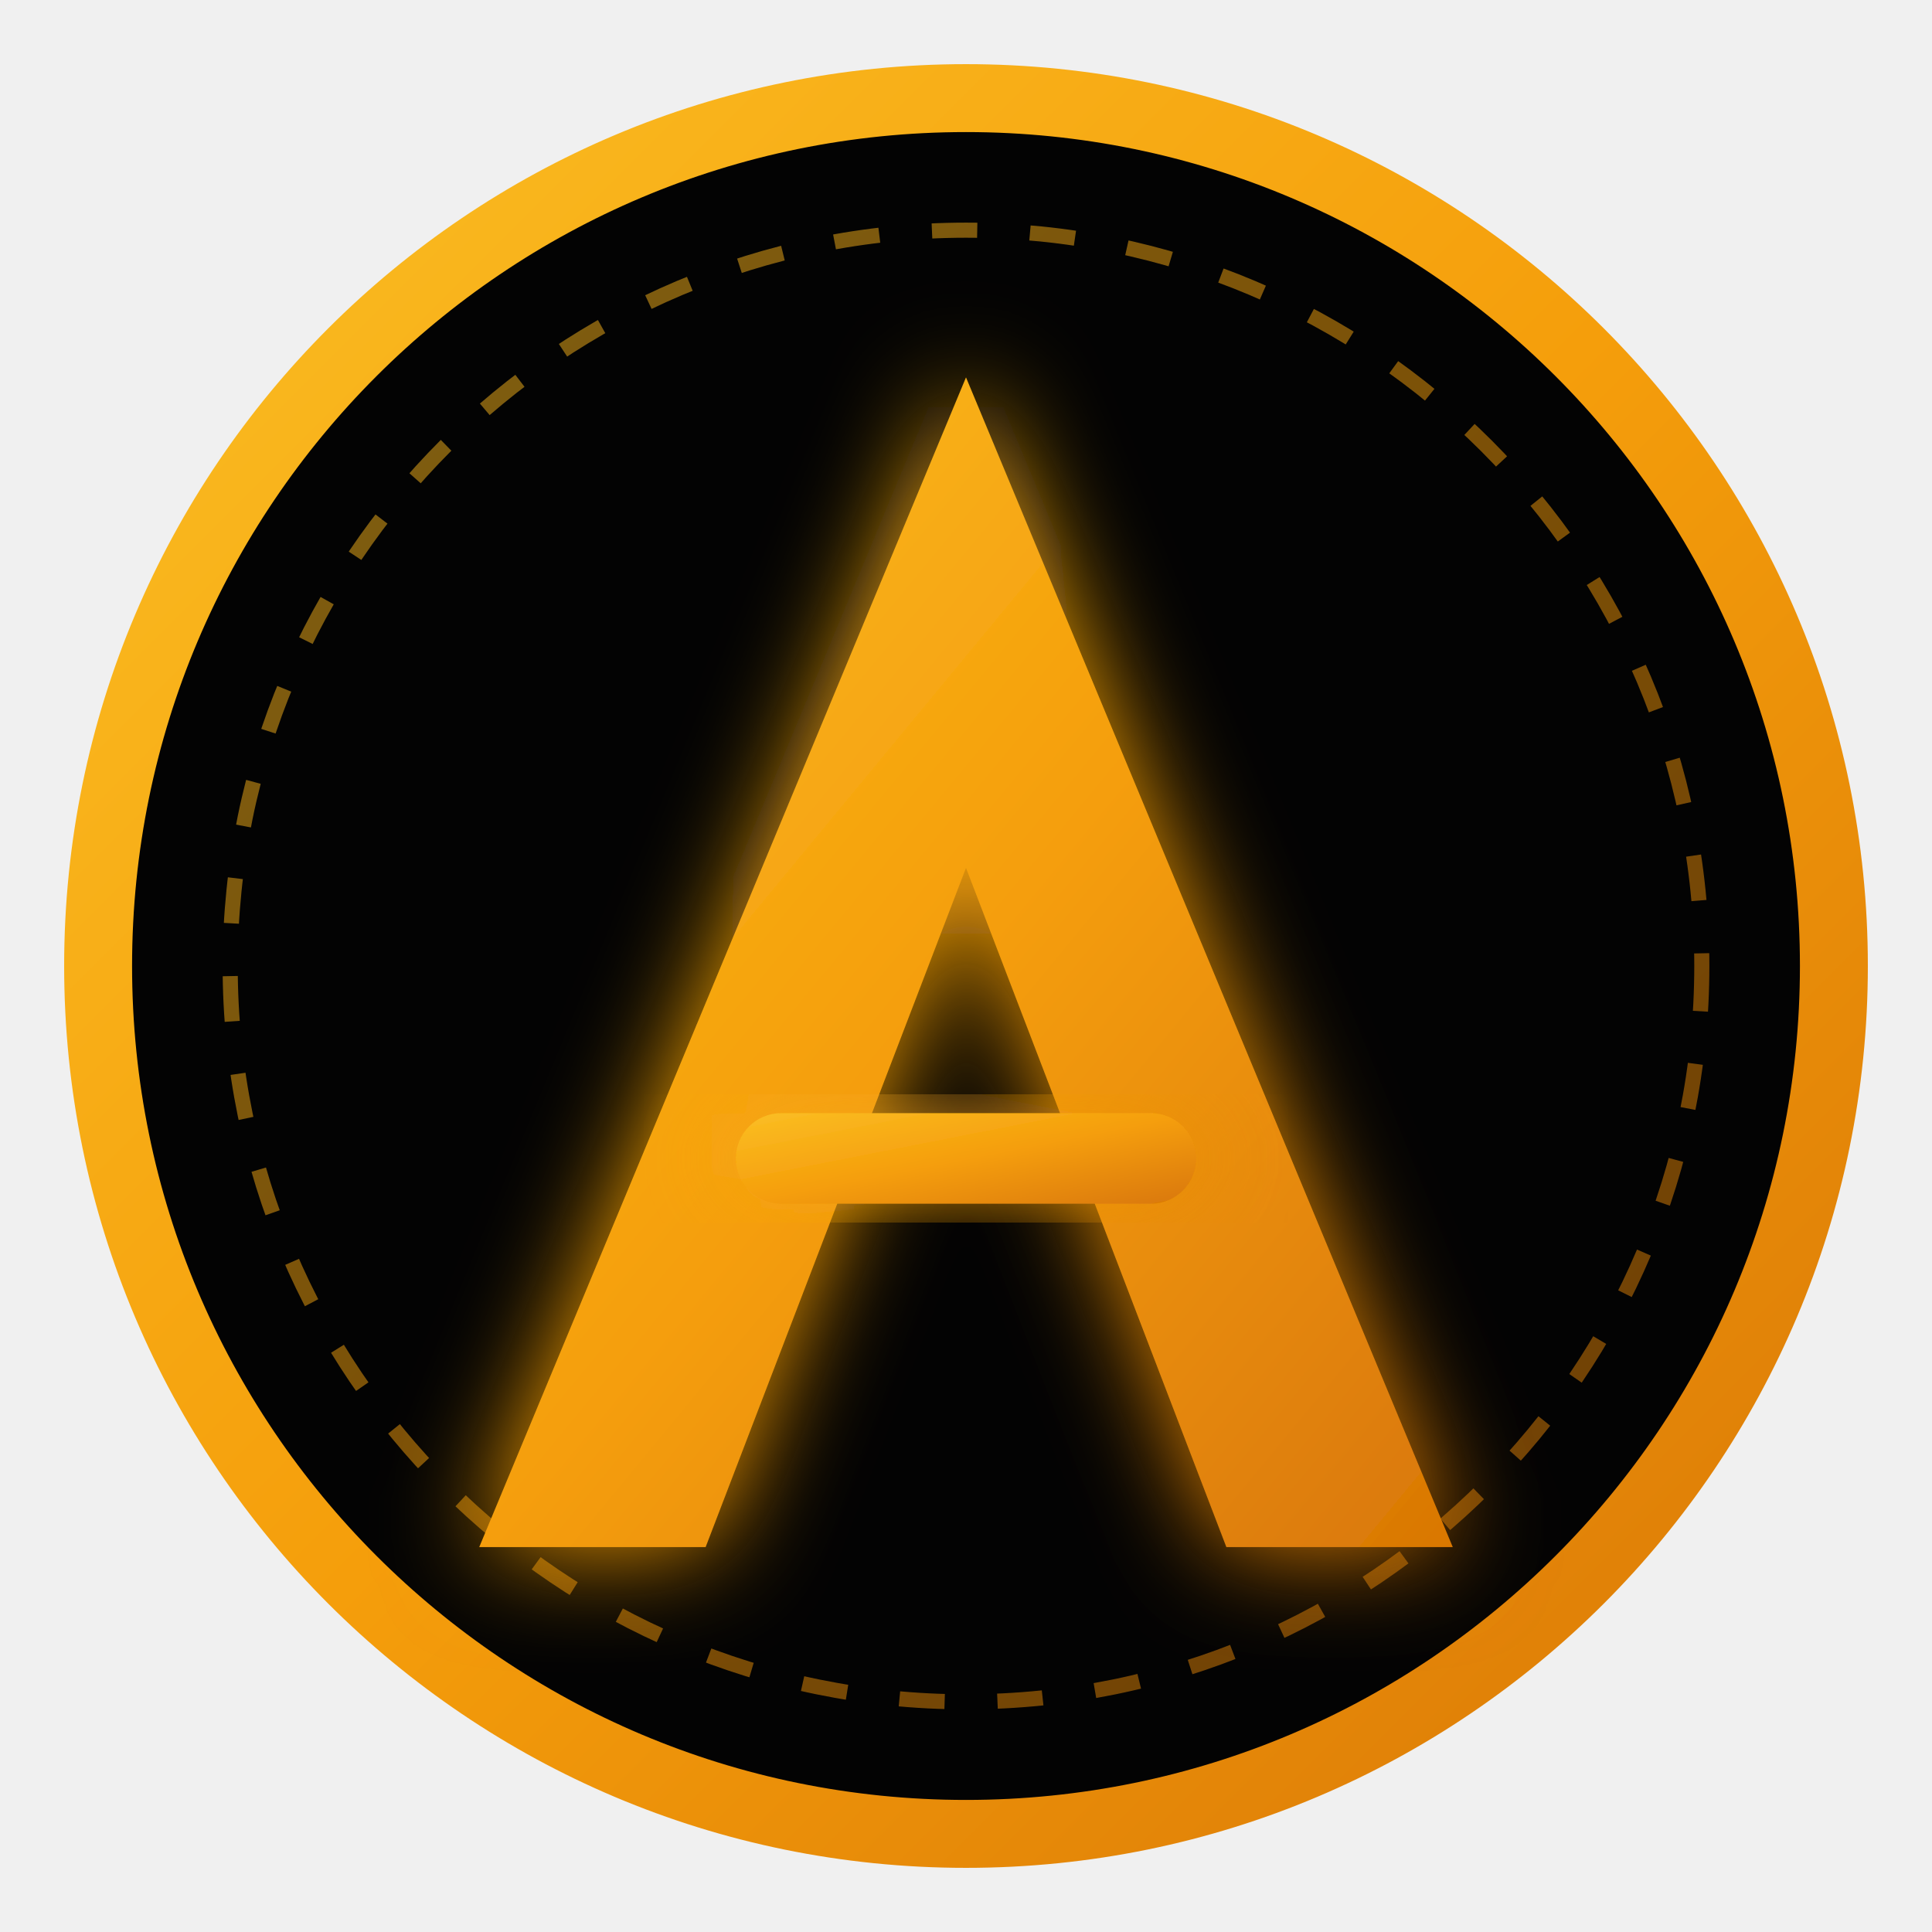
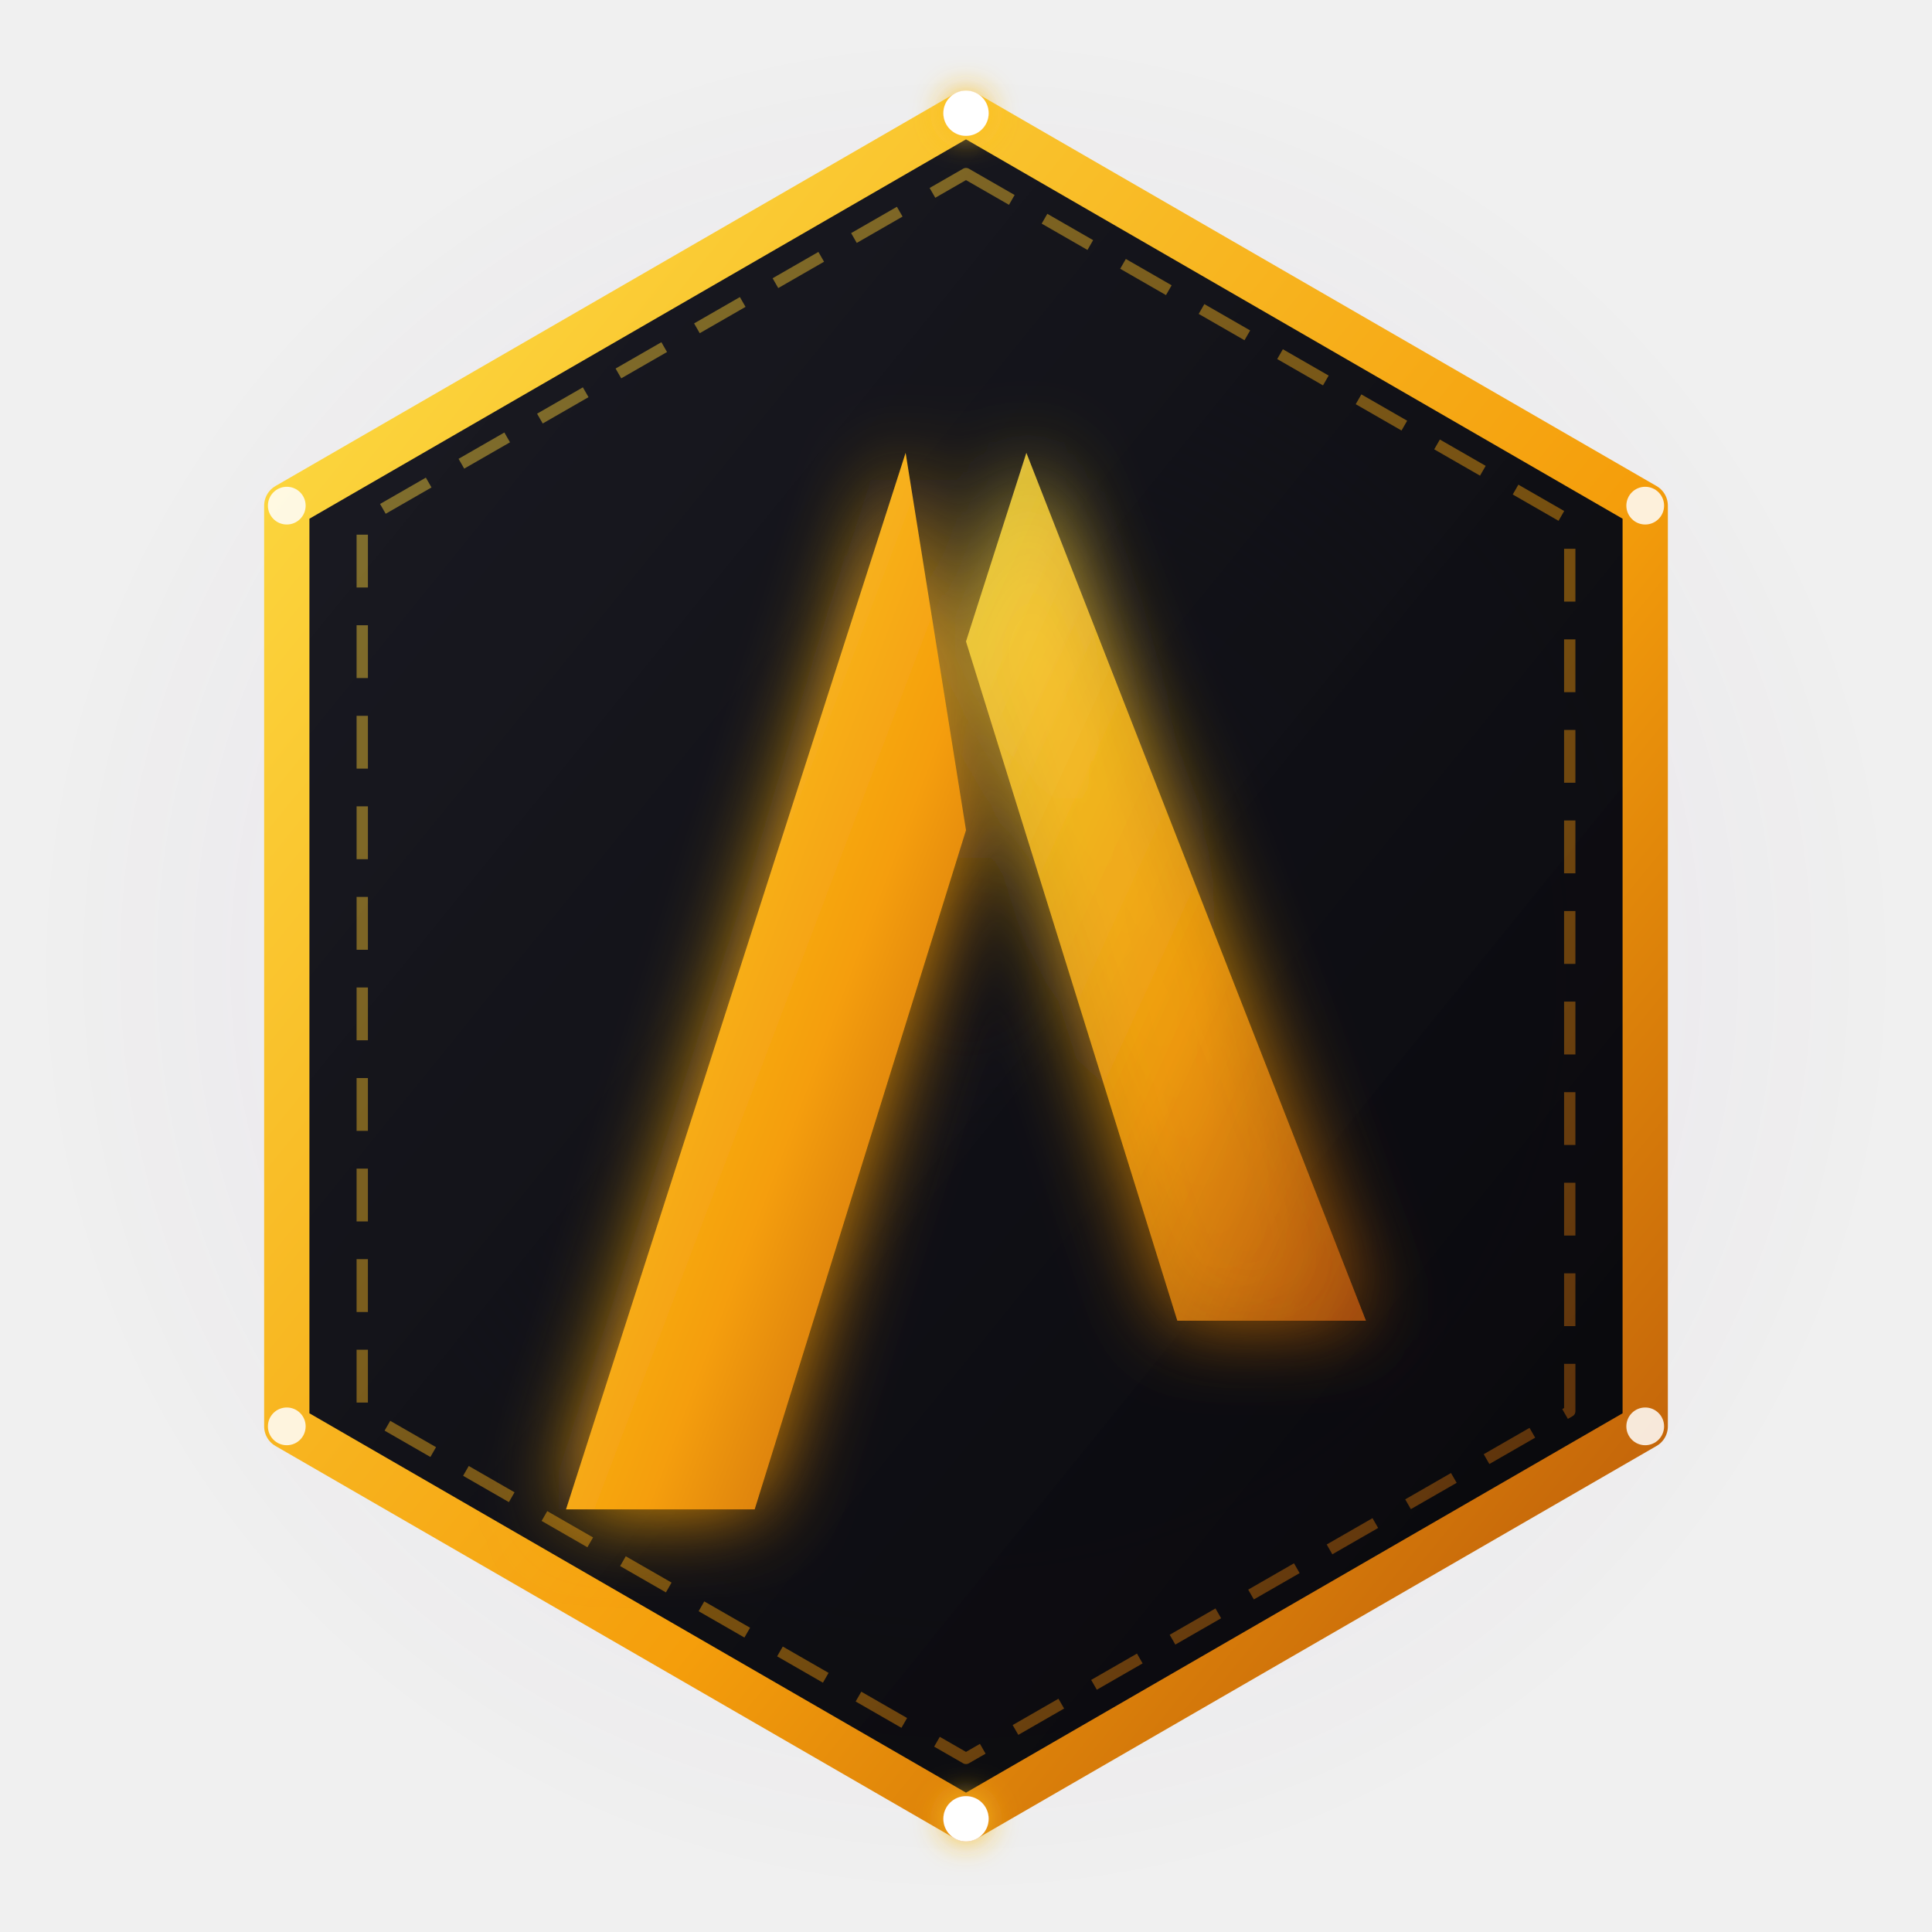
<svg xmlns="http://www.w3.org/2000/svg" viewBox="0 0 512 512">
  <defs>
-     <linearGradient id="goldGrad" x1="0%" y1="0%" x2="100%" y2="100%">
-       <stop offset="0%" stop-color="#fbbf24" />
-       <stop offset="50%" stop-color="#f59e0b" />
-       <stop offset="100%" stop-color="#d97706" />
+     <linearGradient id="alcoGold" x1="0%" y1="0%" x2="100%" y2="100%">
+       <stop offset="0%" stop-color="#fde047" />
+       <stop offset="60%" stop-color="#f59e0b" />
+       <stop offset="100%" stop-color="#b45309" />
    </linearGradient>
-     <filter id="glow" x="-20%" y="-20%" width="140%" height="140%">
-       <feGaussianBlur stdDeviation="14" result="blur" />
-       <feComposite in="SourceGraphic" in2="blur" operator="over" />
+     <linearGradient id="glassBg" x1="0%" y1="0%" x2="100%" y2="100%">
+       <stop offset="0%" stop-color="#11111a" stop-opacity="0.95" />
+       <stop offset="100%" stop-color="#020204" stop-opacity="0.98" />
+     </linearGradient>
+     <filter id="cyberGlow" x="-30%" y="-30%" width="160%" height="160%">
+       <feGaussianBlur stdDeviation="11" result="blur" />
+       <feMerge>
+         <feMergeNode in="blur" />
+         <feMergeNode in="SourceGraphic" />
+       </feMerge>
    </filter>
+     <radialGradient id="purpleGlow" cx="50%" cy="50%" r="50%">
+       <stop offset="0%" stop-color="#6366f1" stop-opacity="0.22" />
+       <stop offset="70%" stop-color="#a855f7" stop-opacity="0.03" />
+       <stop offset="100%" stop-color="#000000" stop-opacity="0" />
+     </radialGradient>
  </defs>
-   <circle cx="256" cy="256" r="230" fill="#030303" stroke="url(#goldGrad)" stroke-width="18" />
-   <circle cx="256" cy="256" r="195" fill="none" stroke="url(#goldGrad)" stroke-width="4" stroke-dasharray="12 14" opacity="0.5" />
-   <path d="M256 100 L385 410 H325 L256 230 L187 410 H127 Z" fill="url(#goldGrad)" filter="url(#glow)" />
-   <rect x="195" y="295" width="122" height="24" rx="12" fill="url(#goldGrad)" filter="url(#glow)" />
+   <circle cx="256" cy="256" r="250" fill="url(#purpleGlow)" />
+   <path d="M256 30 L436 134 V378 L256 482 L76 378 V134 Z" fill="url(#glassBg)" stroke="url(#alcoGold)" stroke-width="12" stroke-linejoin="round" />
+   <path d="M256 46 L416 138 V374 L256 466 L96 374 V138 Z" fill="none" stroke="url(#alcoGold)" stroke-width="3" stroke-dasharray="14 10" opacity="0.45" stroke-linejoin="round" />
+   <g filter="url(#cyberGlow)">
+     <path d="M240 120 L150 400 H200 L256 220 Z" fill="url(#alcoGold)" />
+     <path d="M272 120 L256 170 L312 350 H362 Z" fill="url(#alcoGold)" opacity="0.85" />
+     <path d="M190 300 H322" stroke="url(#alcoGold)" stroke-width="18" stroke-linecap="round" />
+     <path d="M190 300 H322" stroke="#ffffff" stroke-width="4" stroke-linecap="round" opacity="0.8" filter="drop-shadow(0px 0px 3px #f59e0b)" />
+   </g>
+   <circle cx="256" cy="30" r="6" fill="#ffffff" filter="drop-shadow(0px 0px 4px #fbbf24)" />
+   <circle cx="436" cy="134" r="5" fill="#ffffff" opacity="0.85" />
+   <circle cx="436" cy="378" r="5" fill="#ffffff" opacity="0.85" />
+   <circle cx="256" cy="482" r="6" fill="#ffffff" filter="drop-shadow(0px 0px 4px #fbbf24)" />
+   <circle cx="76" cy="378" r="5" fill="#ffffff" opacity="0.85" />
+   <circle cx="76" cy="134" r="5" fill="#ffffff" opacity="0.85" />
</svg>
